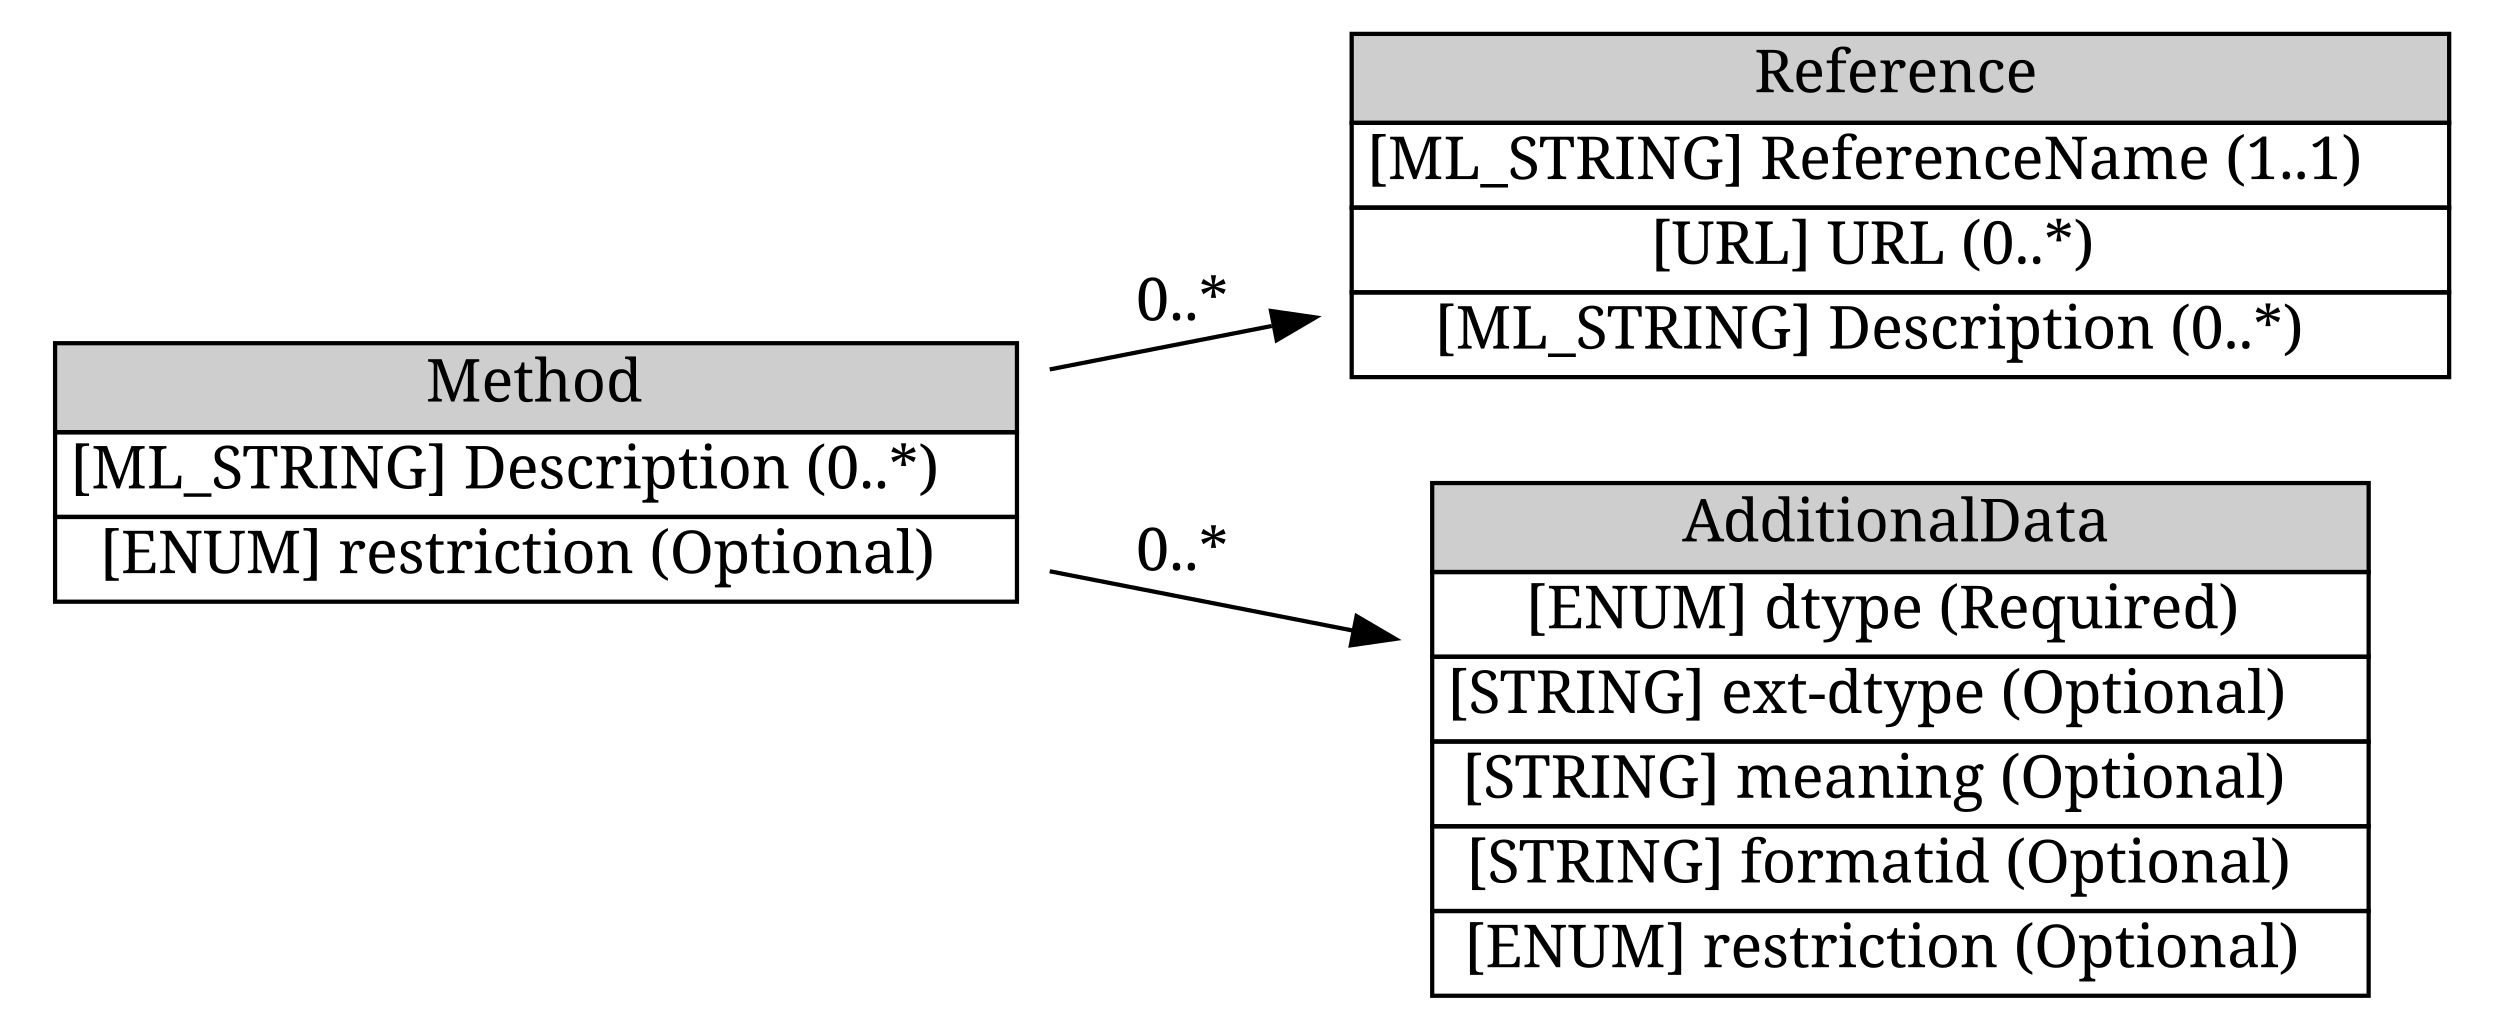
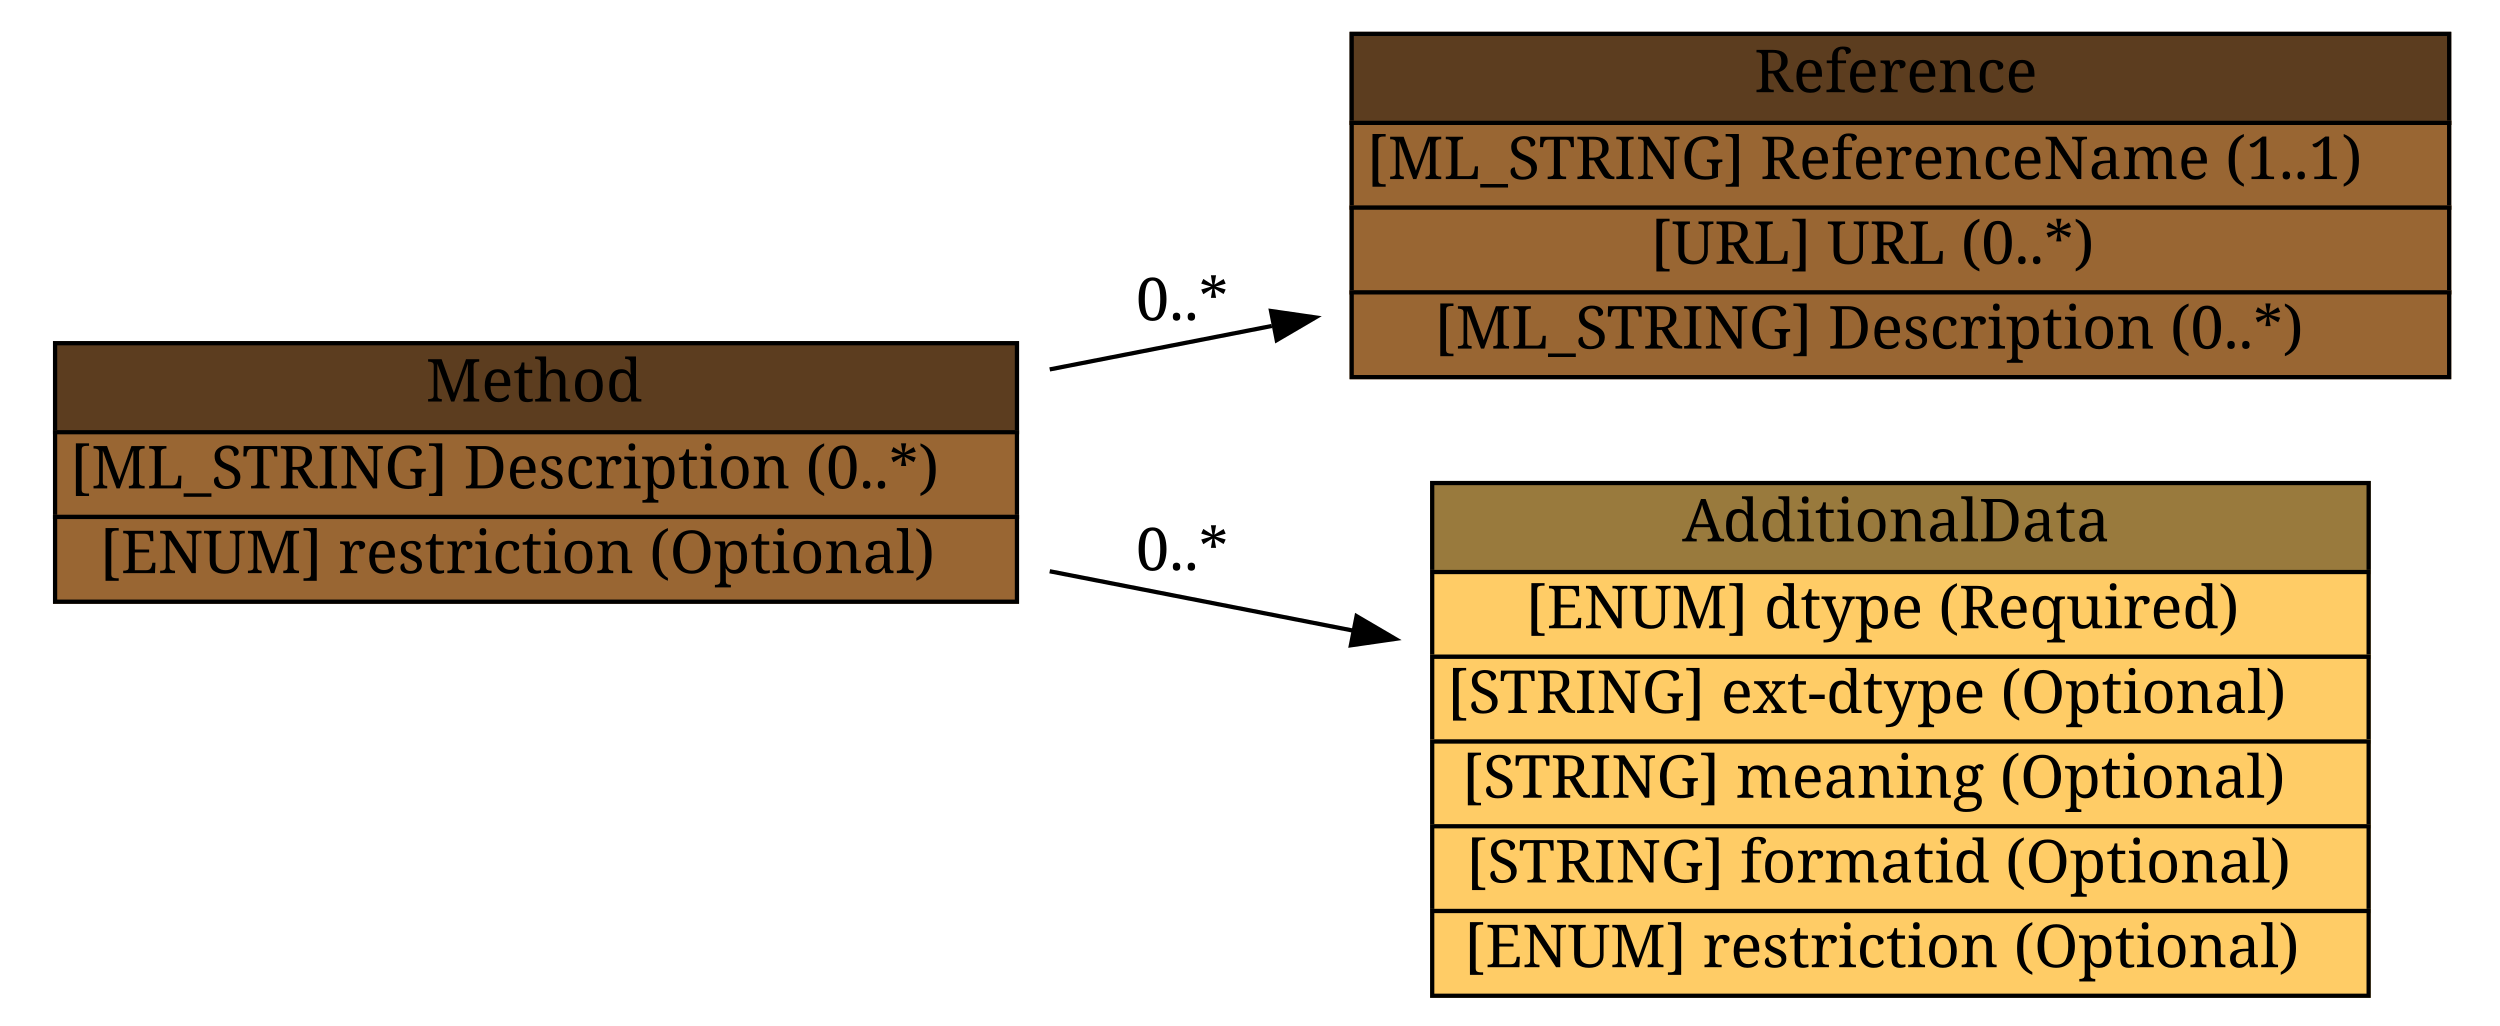
<svg xmlns="http://www.w3.org/2000/svg" xmlns:xlink="http://www.w3.org/1999/xlink" width="590pt" height="242pt" viewBox="0.00 0.00 590.00 242.00">
  <g id="graph1" class="graph" transform="scale(1 1) rotate(0) translate(4 238)">
    <polygon fill="white" stroke="white" points="-4,5 -4,-238 587,-238 587,5 -4,5" />
    <g id="node1" class="node">
      <a xlink:href="#" xlink:title="The Method class describes the methodology used by the intruder to perpetrate the events of the incident. This class consists of a list of references describing the attack method and a free form description of the technique. ">
-         <polygon fill="#cecece" stroke="#cecece" points="9,-136 9,-157 236,-157 236,-136 9,-136" />
+         <polygon fill="#5c3d1f" stroke="#5c3d1f" points="9,-136 9,-157 236,-157 236,-136 9,-136" />
        <polygon fill="none" stroke="black" points="9,-136 9,-157 236,-157 236,-136 9,-136" />
        <text text-anchor="start" x="96.5" y="-143.233" font-family="Times Roman,serif" font-size="14.00">Method</text>
      </a>
      <a xlink:href="#" xlink:title="A free-form text description of the methodology used by the intruder.">
+         <polygon fill="#996633" stroke="#996633" points="9,-116 9,-136 236,-136 236,-116 9,-116" />
        <polygon fill="none" stroke="black" points="9,-116 9,-136 236,-136 236,-116 9,-116" />
        <text text-anchor="start" x="12.5" y="-122.733" font-family="Times Roman,serif" font-size="14.00">[ML_STRING] Description (0..*) </text>
      </a>
      <a xlink:href="#" xlink:title="This attribute is defined in Section 3.2.">
+         <polygon fill="#996633" stroke="#996633" points="9,-96 9,-116 236,-116 236,-96 9,-96" />
        <polygon fill="none" stroke="black" points="9,-96 9,-116 236,-116 236,-96 9,-96" />
        <text text-anchor="start" x="19.5" y="-102.733" font-family="Times Roman,serif" font-size="14.00">[ENUM] restriction (Optional) </text>
      </a>
    </g>
    <g id="node2" class="node">
      <a xlink:href="#" xlink:title="The Reference class is a reference to a vulnerability, IDS alert, malware sample, advisory, or attack technique. A reference consists of a name, a URL to this reference, and an optional description. ">
-         <polygon fill="#cecece" stroke="#cecece" points="315,-209 315,-230 574,-230 574,-209 315,-209" />
+         <polygon fill="#5c3d1f" stroke="#5c3d1f" points="315,-209 315,-230 574,-230 574,-209 315,-209" />
        <polygon fill="none" stroke="black" points="315,-209 315,-230 574,-230 574,-209 315,-209" />
        <text text-anchor="start" x="410" y="-216.233" font-family="Times Roman,serif" font-size="14.00">Reference</text>
      </a>
      <a xlink:href="#" xlink:title="Name of the reference.">
+         <polygon fill="#996633" stroke="#996633" points="315,-189 315,-209 574,-209 574,-189 315,-189" />
        <polygon fill="none" stroke="black" points="315,-189 315,-209 574,-209 574,-189 315,-189" />
        <text text-anchor="start" x="318.5" y="-195.733" font-family="Times Roman,serif" font-size="14.00">[ML_STRING] ReferenceName (1..1) </text>
      </a>
      <a xlink:href="#" xlink:title="A URL associated with the reference.">
+         <polygon fill="#996633" stroke="#996633" points="315,-169 315,-189 574,-189 574,-169 315,-169" />
        <polygon fill="none" stroke="black" points="315,-169 315,-189 574,-189 574,-169 315,-169" />
        <text text-anchor="start" x="385.5" y="-175.733" font-family="Times Roman,serif" font-size="14.00">[URL] URL (0..*) </text>
      </a>
      <a xlink:href="#" xlink:title="A free-form text description of this reference.">
+         <polygon fill="#996633" stroke="#996633" points="315,-149 315,-169 574,-169 574,-149 315,-149" />
        <polygon fill="none" stroke="black" points="315,-149 315,-169 574,-169 574,-149 315,-149" />
        <text text-anchor="start" x="334.5" y="-155.733" font-family="Times Roman,serif" font-size="14.00">[ML_STRING] Description (0..*) </text>
      </a>
    </g>
    <g id="edge2" class="edge">
      <path fill="none" stroke="black" d="M243.734,-150.818C260.855,-154.167 278.607,-157.64 296.149,-161.073" />
      <polygon fill="black" stroke="black" points="295.961,-164.602 306.447,-163.087 297.305,-157.732 295.961,-164.602" />
      <text text-anchor="middle" x="275" y="-162.4" font-family="Times Roman,serif" font-size="14.00">0..*</text>
    </g>
    <g id="node4" class="node">
      <a xlink:href="#" xlink:title="The AdditionalData class serves as an extension mechanism for information not otherwise represented in the data model. For relatively simple information, atomic data types (e.g., integers, strings) are provided with a mechanism to annotate their meaning. The class can also be used to extend the data model (and the associated Schema) to support proprietary extensions by encapsulating entire XML documents conforming to another Schema (e.g., IDMEF). A detailed discussion for extending the data model and the schema can be found in Section 5. ">
-         <polygon fill="#cecece" stroke="#cecece" points="334,-103 334,-124 555,-124 555,-103 334,-103" />
+         <polygon fill="#997a3d" stroke="#997a3d" points="334,-103 334,-124 555,-124 555,-103 334,-103" />
        <polygon fill="none" stroke="black" points="334,-103 334,-124 555,-124 555,-103 334,-103" />
        <text text-anchor="start" x="393" y="-110.233" font-family="Times Roman,serif" font-size="14.00">AdditionalData</text>
      </a>
      <a xlink:href="#" xlink:title="The data type of the element content.  The permitted values for this attribute are shown below.  The default value is &quot;string&quot;.">
+         <polygon fill="#ffcc66" stroke="#ffcc66" points="334,-83 334,-103 555,-103 555,-83 334,-83" />
        <polygon fill="none" stroke="black" points="334,-83 334,-103 555,-103 555,-83 334,-83" />
        <text text-anchor="start" x="356" y="-89.733" font-family="Times Roman,serif" font-size="14.00">[ENUM] dtype (Required) </text>
      </a>
      <a xlink:href="#" xlink:title="A means by which to extend the dtype attribute.  See Section 5.1.">
+         <polygon fill="#ffcc66" stroke="#ffcc66" points="334,-63 334,-83 555,-83 555,-63 334,-63" />
        <polygon fill="none" stroke="black" points="334,-63 334,-83 555,-83 555,-63 334,-63" />
        <text text-anchor="start" x="337.5" y="-69.733" font-family="Times Roman,serif" font-size="14.00">[STRING] ext-dtype (Optional) </text>
      </a>
      <a xlink:href="#" xlink:title="A free-form description of the element content.">
+         <polygon fill="#ffcc66" stroke="#ffcc66" points="334,-43 334,-63 555,-63 555,-43 334,-43" />
        <polygon fill="none" stroke="black" points="334,-43 334,-63 555,-63 555,-43 334,-43" />
        <text text-anchor="start" x="341" y="-49.733" font-family="Times Roman,serif" font-size="14.00">[STRING] meaning (Optional) </text>
      </a>
      <a xlink:href="#" xlink:title="An identifier referencing the format and semantics of the element content.">
+         <polygon fill="#ffcc66" stroke="#ffcc66" points="334,-23 334,-43 555,-43 555,-23 334,-23" />
        <polygon fill="none" stroke="black" points="334,-23 334,-43 555,-43 555,-23 334,-23" />
        <text text-anchor="start" x="342" y="-29.733" font-family="Times Roman,serif" font-size="14.00">[STRING] formatid (Optional) </text>
      </a>
      <a xlink:href="#" xlink:title="This attribute has been defined in Section 3.2.">
+         <polygon fill="#ffcc66" stroke="#ffcc66" points="334,-3 334,-23 555,-23 555,-3 334,-3" />
        <polygon fill="none" stroke="black" points="334,-3 334,-23 555,-23 555,-3 334,-3" />
        <text text-anchor="start" x="341.5" y="-9.733" font-family="Times Roman,serif" font-size="14.00">[ENUM] restriction (Optional) </text>
      </a>
    </g>
    <g id="edge4" class="edge">
      <path fill="none" stroke="black" d="M243.734,-103.182C267.109,-98.609 291.66,-93.806 315.248,-89.191" />
      <polygon fill="black" stroke="black" points="316.151,-92.581 325.292,-87.225 314.806,-85.711 316.151,-92.581" />
      <text text-anchor="middle" x="275" y="-103.4" font-family="Times Roman,serif" font-size="14.00">0..*</text>
    </g>
  </g>
</svg>
